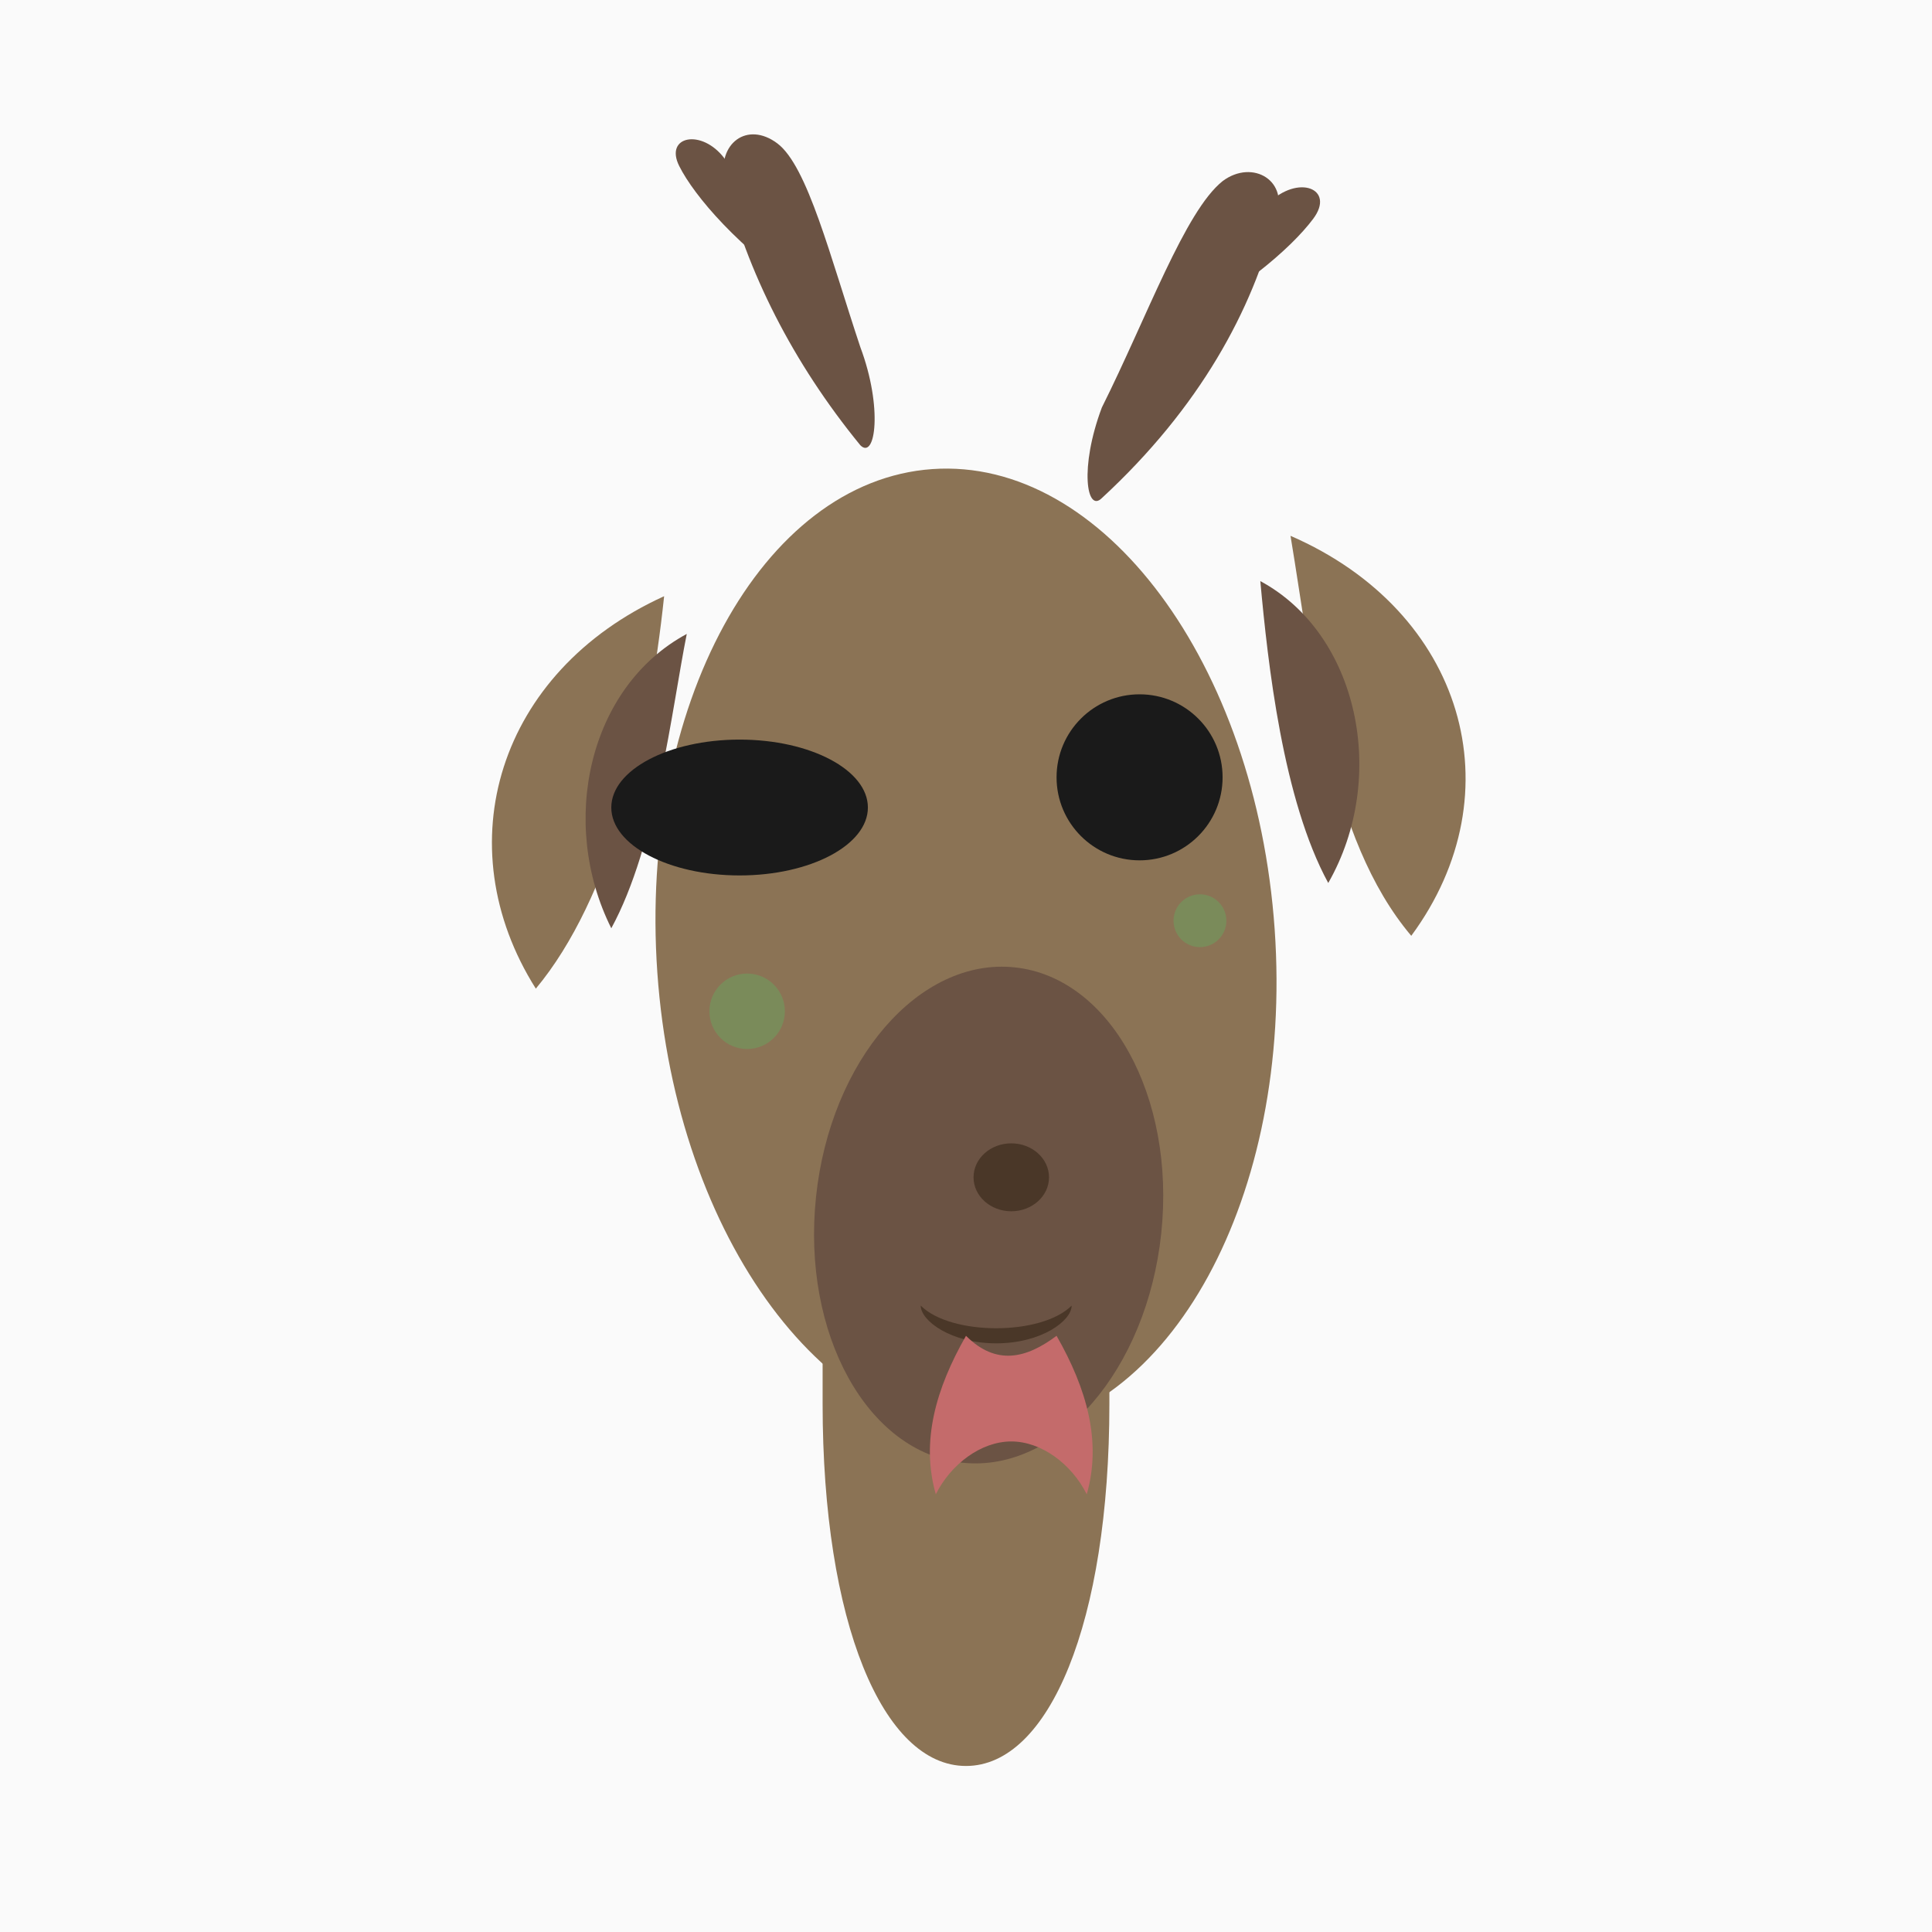
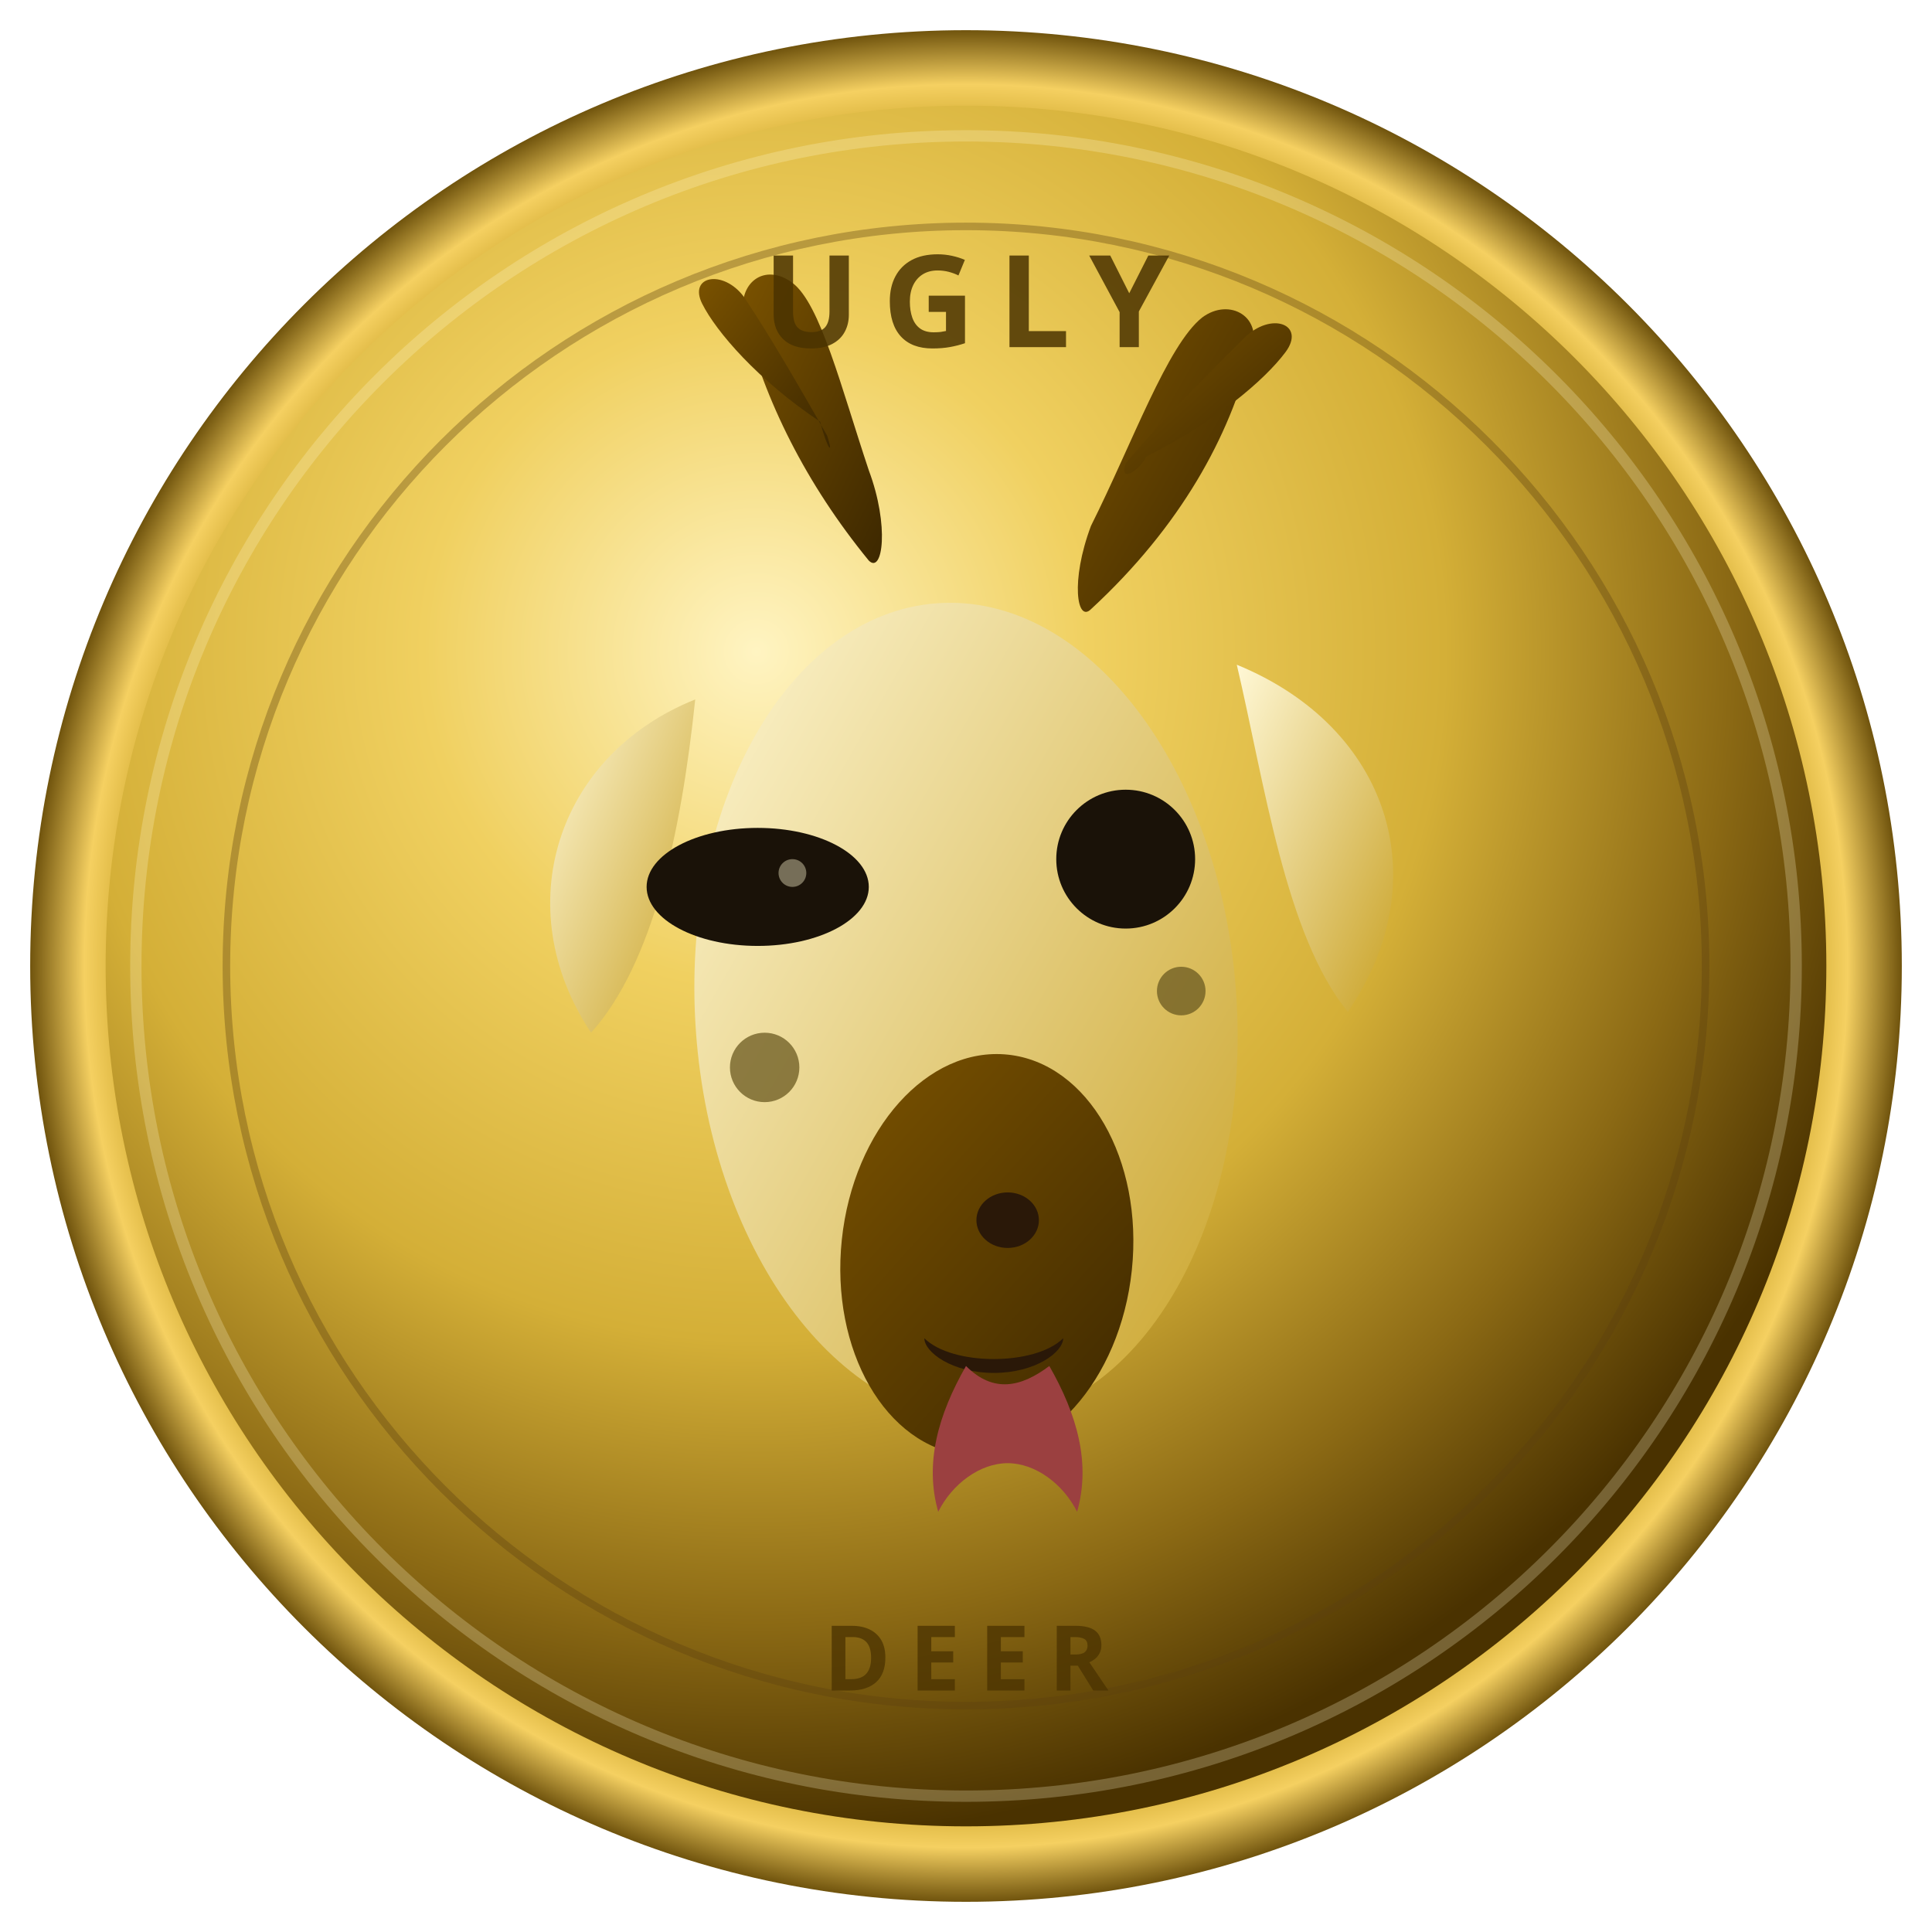
- <svg xmlns="http://www.w3.org/2000/svg" viewBox="0 0 512 512" fill="none" role="img" aria-label="UGLY DEER light mode">
-   <rect width="512" height="512" fill="#FAFAFA" />
-   <g id="ugly-deer" transform="translate(0 0)">
-     <g id="ugly-deer-neck">
-       <path fill="#8B7355" d="M218 372 C218 430 234 468 256 468 C278 468 294 430 294 372 L294 358 C282 364 269 368 256 368 C243 368 230 364 218 358 Z" />
-     </g>
-     <g id="ugly-deer-head">
-       <ellipse fill="#8B7355" cx="256" cy="252" rx="82" ry="128" transform="rotate(-4 256 252)" />
-       <path fill="#8B7355" d="M176 158 C132 178 118 224 142 262 C162 238 172 196 176 158 Z" />
-       <path fill="#6B5344" d="M182 168 C156 182 148 218 162 246 C174 224 178 188 182 168 Z" />
-       <path fill="#8B7355" d="M342 142 C388 162 402 210 374 248 C352 222 348 178 342 142 Z" />
-       <path fill="#6B5344" d="M334 154 C360 168 368 206 352 234 C340 212 336 176 334 154 Z" />
-       <circle cx="198" cy="268" r="10" fill="#7A8B5A" />
-       <circle cx="318" cy="244" r="7" fill="#7A8B5A" />
-     </g>
-     <g id="ugly-deer-antlers">
-       <path fill="#6B5344" d="M228 118 C210 96 198 72 192 48 C190 38 198 32 206 38 C214 44 220 68 228 92 C234 108 232 122 228 118 Z" />
-       <path fill="#6B5344" d="M214 78 C196 66 184 52 180 44 C176 36 186 34 192 42 C200 54 208 68 216 82 C218 88 216 86 214 78 Z" />
-       <path fill="#6B5344" d="M292 132 C318 108 332 82 338 58 C342 48 332 42 324 48 C314 56 304 84 292 108 C286 124 288 136 292 132 Z" />
-       <path fill="#6B5344" d="M308 88 C328 78 342 66 348 58 C354 50 344 46 336 54 C324 66 312 78 302 90 C300 96 306 92 308 88 Z" />
-     </g>
-     <ellipse fill="#6B5344" cx="262" cy="322" rx="46" ry="66" transform="rotate(6 262 322)" />
-     <ellipse cx="196" cy="214" rx="34" ry="18" fill="#1A1A1A" />
-     <circle cx="302" cy="206" r="22" fill="#1A1A1A" />
-     <ellipse cx="268" cy="312" rx="10" ry="9" fill="#4A3728" />
-     <path fill="#4A3728" d="M244 346 C252 354 276 354 284 346 C284 350 276 356 264 356 C252 356 244 350 244 346 Z" />
-     <path fill="#C46B6B" d="M256 354 C248 368 244 382 248 396 C252 388 260 382 268 382 C276 382 284 388 288 396 C292 382 288 368 280 354 C272 360 264 362 256 354 Z" />
+ <svg xmlns="http://www.w3.org/2000/svg" viewBox="0 0 512 512" fill="none" role="img" aria-label="UGLY DEER gold coin">
+   <defs>
+     <radialGradient id="goldFace" cx="38%" cy="32%" r="68%">
+       <stop offset="0%" stop-color="#FFF4C2" />
+       <stop offset="28%" stop-color="#F0D060" />
+       <stop offset="58%" stop-color="#D4AF37" />
+       <stop offset="82%" stop-color="#8B6914" />
+       <stop offset="100%" stop-color="#4A3200" />
+     </radialGradient>
+     <radialGradient id="goldRim" cx="50%" cy="50%" r="50%">
+       <stop offset="88%" stop-color="#C9A227" />
+       <stop offset="94%" stop-color="#F5D061" />
+       <stop offset="100%" stop-color="#6B4F0A" />
+     </radialGradient>
+     <linearGradient id="embossHi" x1="0%" y1="0%" x2="100%" y2="100%">
+       <stop offset="0%" stop-color="#FFF8D6" />
+       <stop offset="100%" stop-color="#C9A227" />
+     </linearGradient>
+     <linearGradient id="embossLo" x1="100%" y1="100%" x2="0%" y2="0%">
+       <stop offset="0%" stop-color="#3D2800" />
+       <stop offset="100%" stop-color="#7A5200" />
+     </linearGradient>
+   </defs>
+   <circle cx="256" cy="256" r="248" fill="url(#goldRim)" />
+   <circle cx="256" cy="256" r="228" fill="url(#goldFace)" />
+   <circle cx="256" cy="256" r="220" fill="none" stroke="#FFF8D0" stroke-opacity="0.25" stroke-width="3" />
+   <circle cx="256" cy="256" r="196" fill="none" stroke="#5C4010" stroke-opacity="0.35" stroke-width="2" />
+   <g transform="translate(256 270) scale(0.92) translate(-256 -250)">
+     <ellipse cx="256" cy="248" rx="78" ry="118" fill="url(#embossHi)" transform="rotate(-4 256 248)" />
+     <path fill="url(#embossHi)" d="M178 158 C138 174 124 218 148 254 C166 234 174 196 178 158 Z" />
+     <path fill="url(#embossHi)" d="M334 148 C378 166 392 210 366 248 C348 226 342 182 334 148 Z" />
+     <path fill="url(#embossLo)" d="M228 118 C210 96 198 72 192 48 C190 38 198 32 206 38 C214 44 220 68 228 92 C234 108 232 122 228 118 Z" />
+     <path fill="url(#embossLo)" d="M214 78 C196 66 184 52 180 44 C176 36 186 34 192 42 C200 54 208 68 216 82 C218 88 216 86 214 78 Z" />
+     <path fill="url(#embossLo)" d="M292 132 C318 108 332 82 338 58 C342 48 332 42 324 48 C314 56 304 84 292 108 C286 124 288 136 292 132 Z" />
+     <path fill="url(#embossLo)" d="M308 88 C328 78 342 66 348 58 C354 50 344 46 336 54 C324 66 312 78 302 90 C300 96 306 92 308 88 Z" />
+     <circle cx="198" cy="264" r="10" fill="#6B5A20" opacity="0.75" />
+     <circle cx="318" cy="242" r="7" fill="#6B5A20" opacity="0.75" />
+     <ellipse cx="262" cy="318" rx="42" ry="58" fill="url(#embossLo)" transform="rotate(6 262 318)" />
+     <ellipse cx="196" cy="212" rx="32" ry="17" fill="#1A1208" />
+     <circle cx="302" cy="204" r="20" fill="#1A1208" />
+     <circle cx="206" cy="208" r="4" fill="#FFF8D0" opacity="0.4" />
+     <ellipse cx="268" cy="308" rx="9" ry="8" fill="#2A1808" />
+     <path fill="#2A1808" d="M244 342 C252 350 276 350 284 342 C284 346 276 352 264 352 C252 352 244 346 244 342 Z" />
+     <path fill="#9B4040" d="M256 350 C248 364 244 378 248 392 C252 384 260 378 268 378 C276 378 284 384 288 392 C292 378 288 364 280 350 C272 356 264 358 256 350 Z" />
  </g>
+   <text x="256" y="92" text-anchor="middle" font-family="Arial Black, sans-serif" font-size="34" font-weight="900" fill="#4A3200" opacity="0.85" letter-spacing="6">UGLY</text>
+   <text x="256" y="448" text-anchor="middle" font-family="Arial Black, sans-serif" font-size="24" font-weight="900" fill="#4A3200" opacity="0.75" letter-spacing="5">DEER</text>
</svg>
